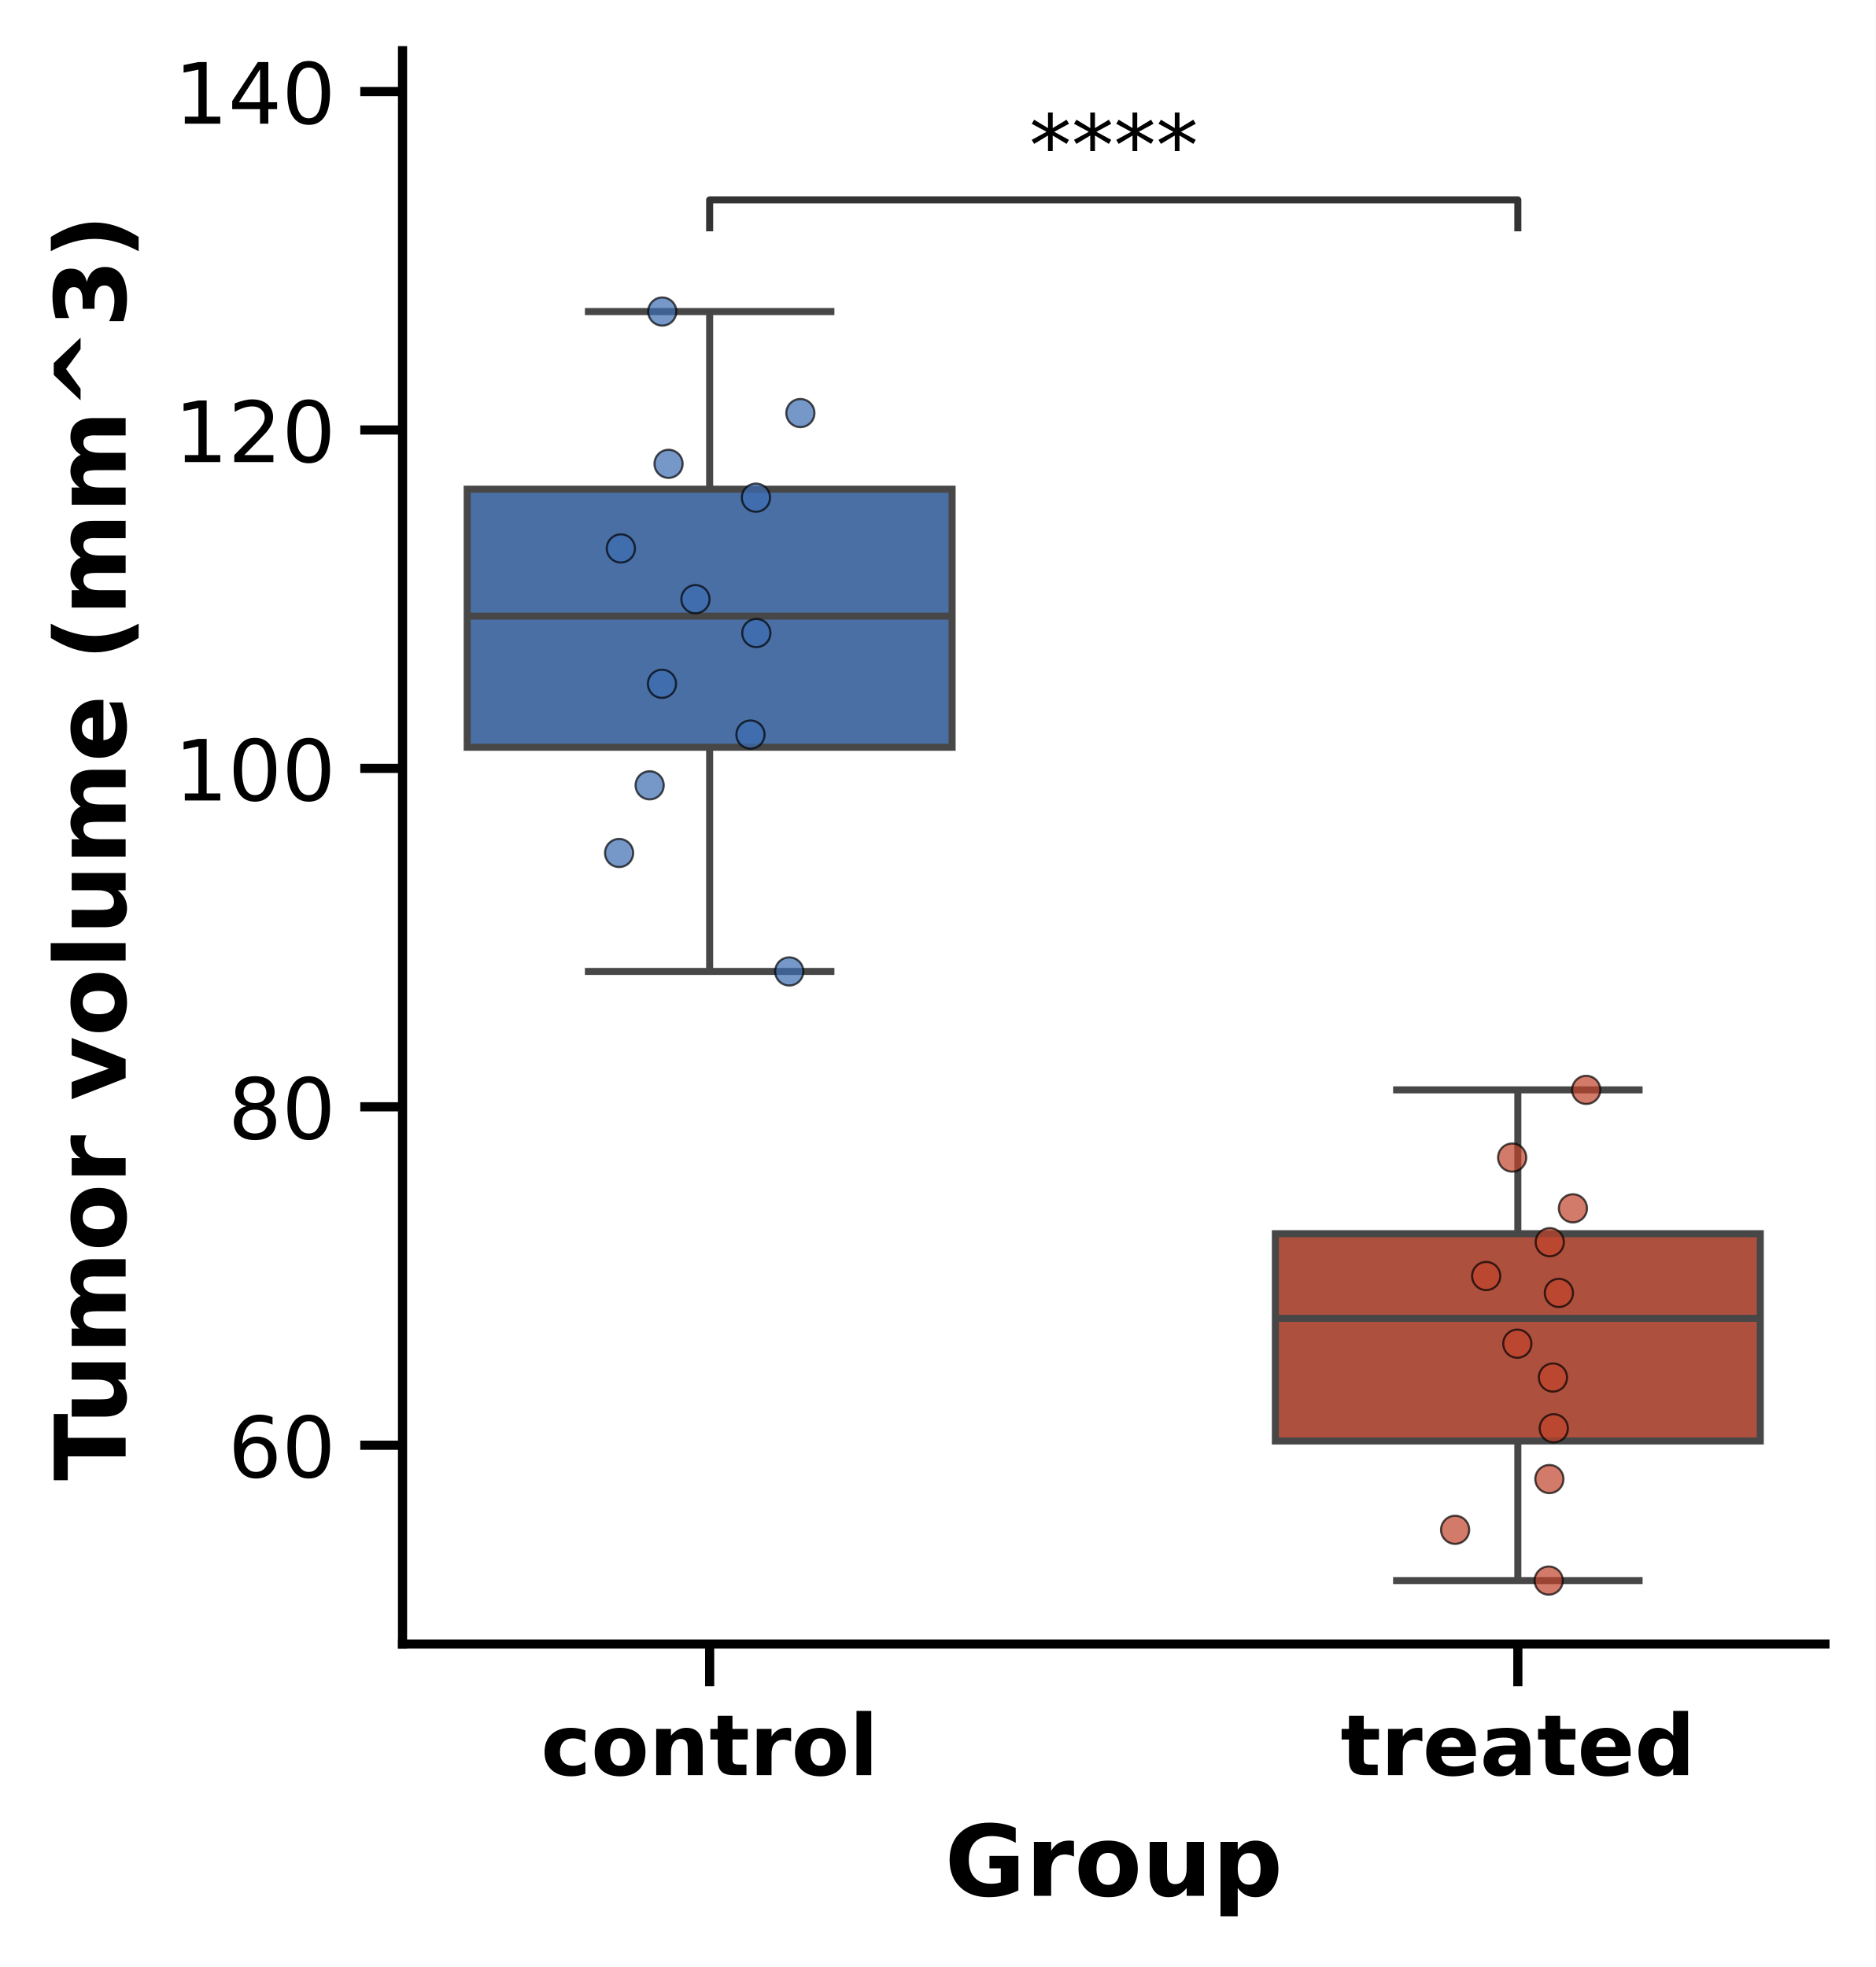
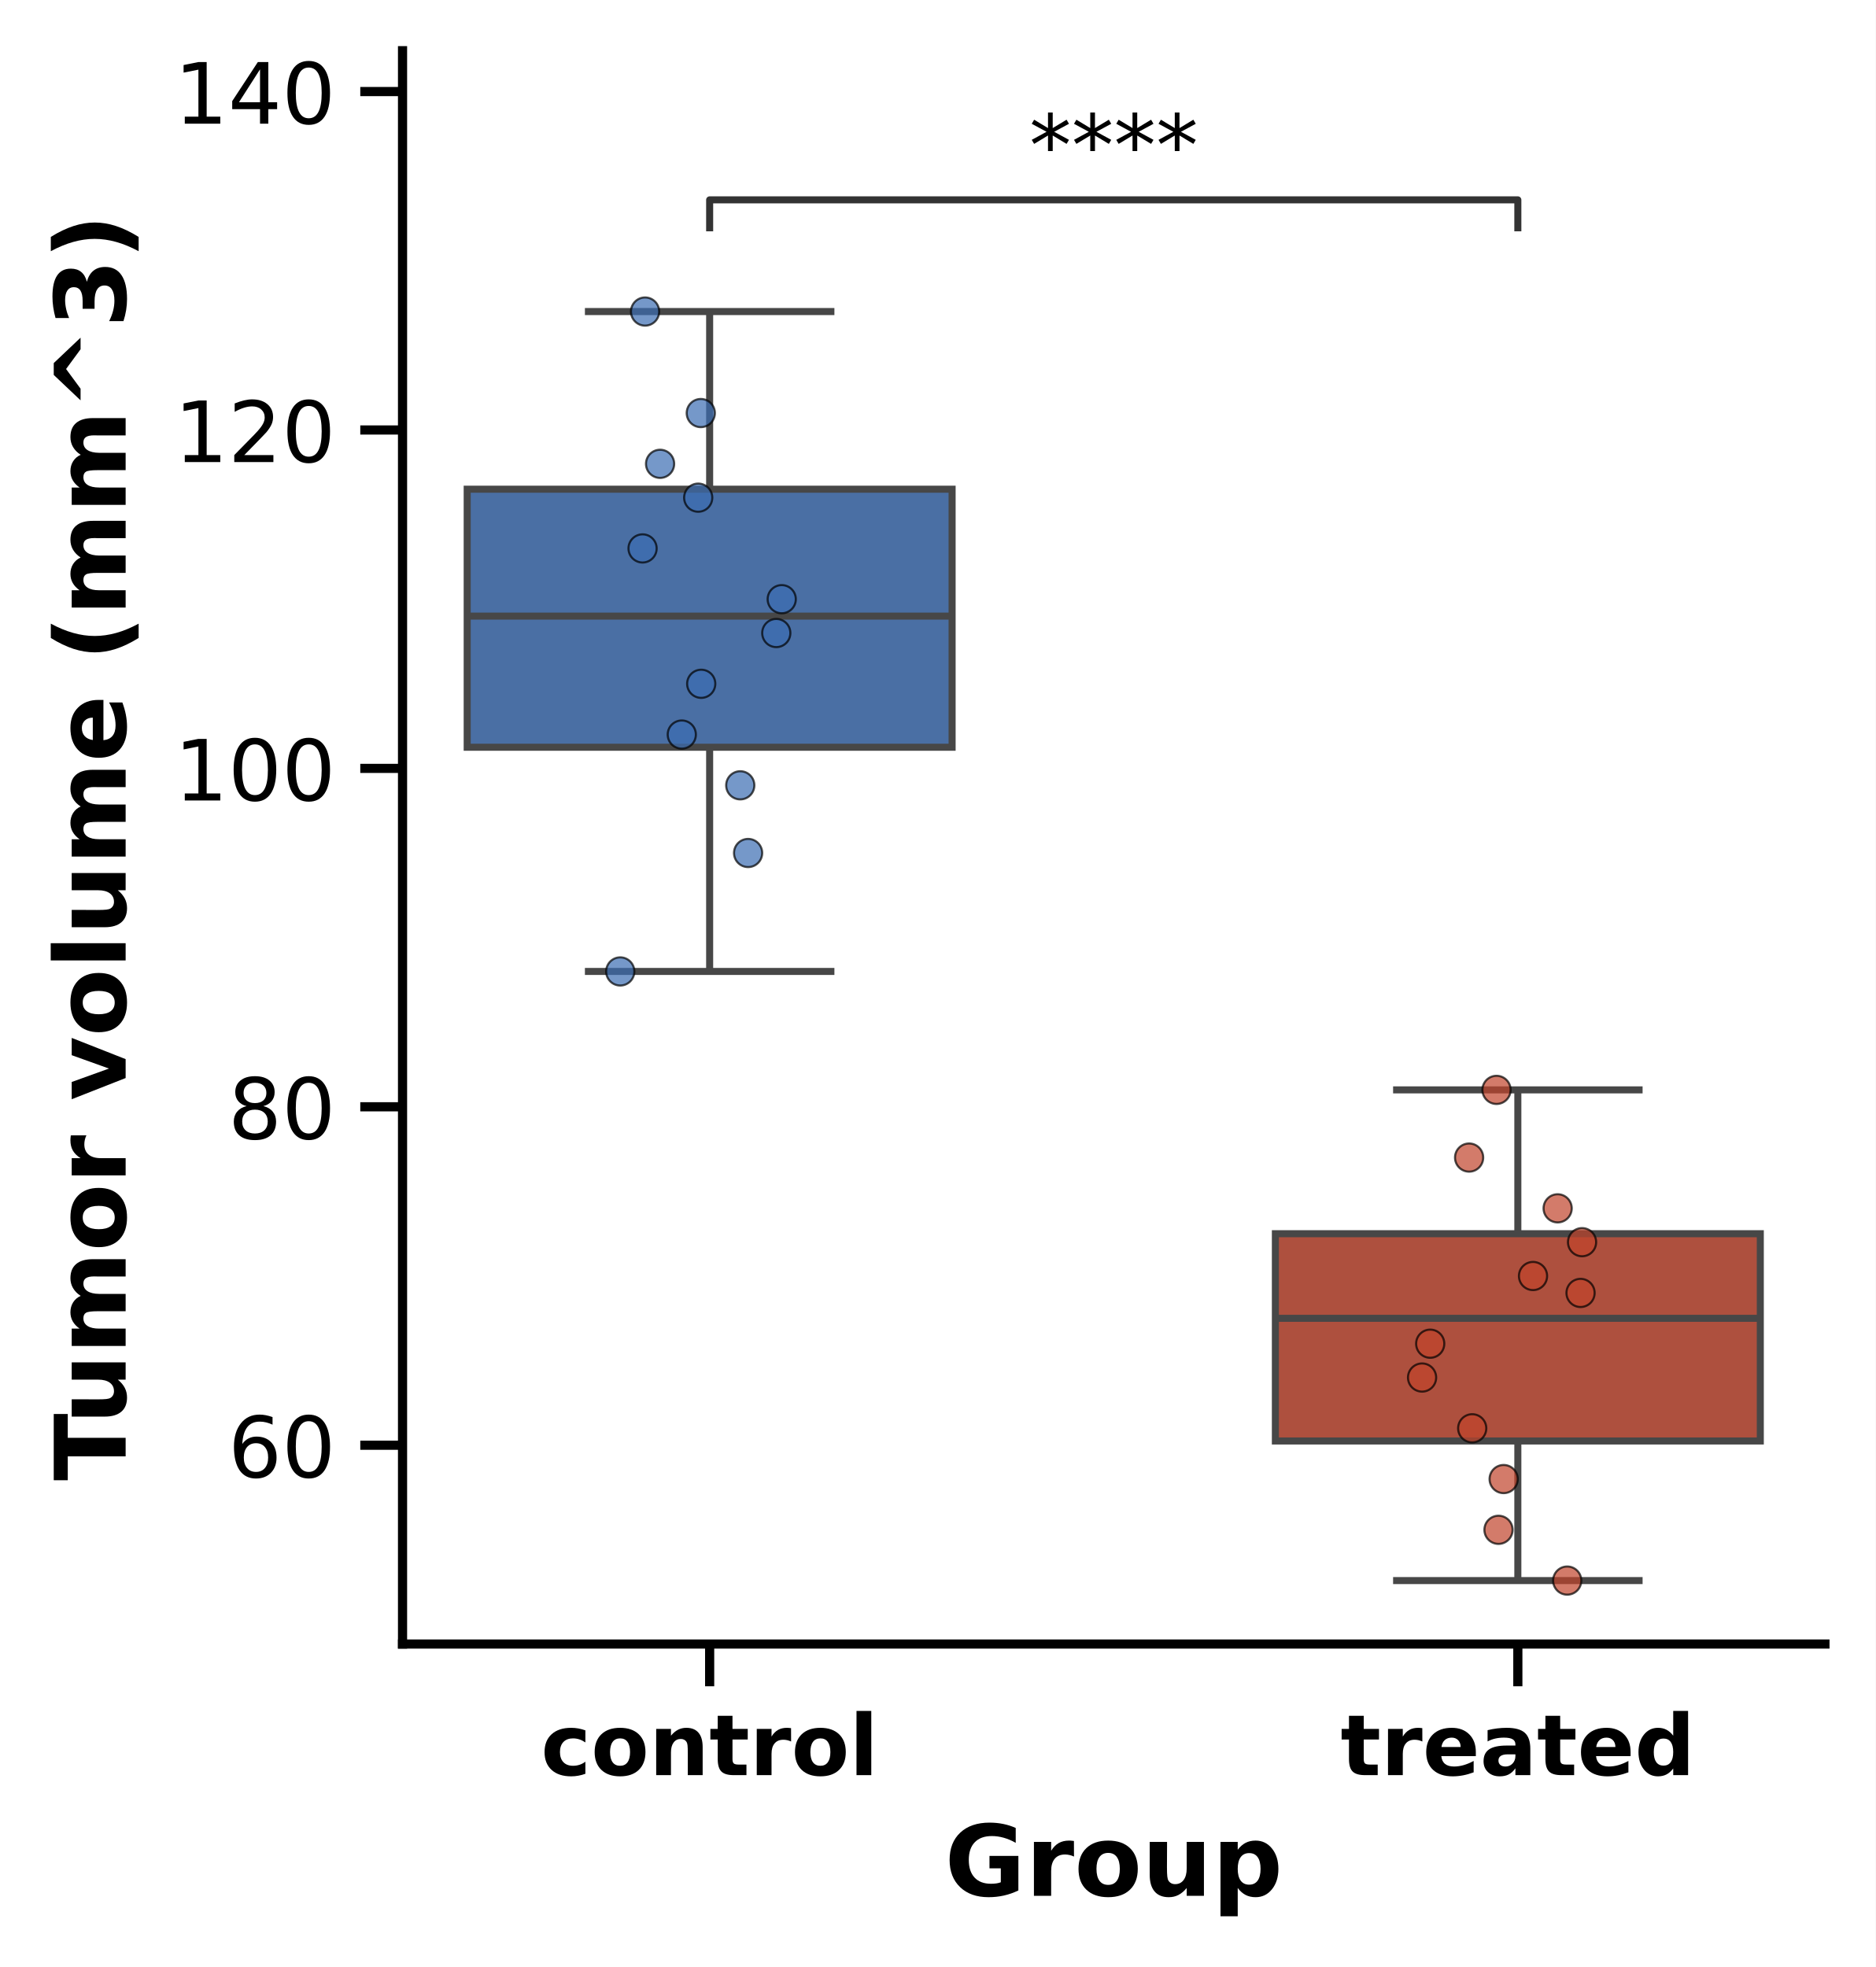
<svg xmlns="http://www.w3.org/2000/svg" xmlns:xlink="http://www.w3.org/1999/xlink" width="266.314pt" height="279.323pt" viewBox="0 0 266.314 279.323" version="1.1">
  <defs>
    <style type="text/css">*{stroke-linejoin: round; stroke-linecap: butt}</style>
  </defs>
  <g id="figure_1">
    <g id="patch_1">
      <path d="M 0 279.323  L 266.314 279.323  L 266.314 0  L 0 0  z " style="fill: #ffffff" />
    </g>
    <g id="axes_1">
      <g id="patch_2">
        <path d="M 57.154 233.46  L 259.114 233.46  L 259.114 7.2  L 57.154 7.2  z " style="fill: #ffffff" />
      </g>
      <g id="matplotlib.axis_1">
        <g id="xtick_1">
          <g id="line2d_1">
            <defs>
-               <path id="mf79d942a8c" d="M 0 0  L 0 6  " style="stroke: #000000; stroke-width: 1.3" />
+               <path id="m2f75ba66c1" d="M 0 0  L 0 6  " style="stroke: #000000; stroke-width: 1.3" />
            </defs>
            <g>
-               <use xlink:href="#mf79d942a8c" x="100.759" y="233.46" style="stroke: #000000; stroke-width: 1.3" />
+               <use xlink:href="#m2f75ba66c1" x="100.759" y="233.46" style="stroke: #000000; stroke-width: 1.3" />
            </g>
          </g>
          <g id="text_1">
            <g transform="translate(76.80344 252.0781) scale(0.12 -0.12)">
              <defs>
                <path id="DejaVuSans-Bold-63" d="M 3366 3391  L 3366 2478  Q 3138 2634 2908 2709  Q 2678 2784 2431 2784  Q 1963 2784 1702 2511  Q 1441 2238 1441 1747  Q 1441 1256 1702 982  Q 1963 709 2431 709  Q 2694 709 2930 787  Q 3166 866 3366 1019  L 3366 103  Q 3103 6 2833 -42  Q 2563 -91 2291 -91  Q 1344 -91 809 395  Q 275 881 275 1747  Q 275 2613 809 3098  Q 1344 3584 2291 3584  Q 2566 3584 2833 3536  Q 3100 3488 3366 3391  z " transform="scale(0.015625)" />
                <path id="DejaVuSans-Bold-6f" d="M 2203 2784  Q 1831 2784 1636 2517  Q 1441 2250 1441 1747  Q 1441 1244 1636 976  Q 1831 709 2203 709  Q 2569 709 2762 976  Q 2956 1244 2956 1747  Q 2956 2250 2762 2517  Q 2569 2784 2203 2784  z M 2203 3584  Q 3106 3584 3614 3096  Q 4122 2609 4122 1747  Q 4122 884 3614 396  Q 3106 -91 2203 -91  Q 1297 -91 786 396  Q 275 884 275 1747  Q 275 2609 786 3096  Q 1297 3584 2203 3584  z " transform="scale(0.015625)" />
                <path id="DejaVuSans-Bold-6e" d="M 4056 2131  L 4056 0  L 2931 0  L 2931 347  L 2931 1631  Q 2931 2084 2911 2256  Q 2891 2428 2841 2509  Q 2775 2619 2662 2680  Q 2550 2741 2406 2741  Q 2056 2741 1856 2470  Q 1656 2200 1656 1722  L 1656 0  L 538 0  L 538 3500  L 1656 3500  L 1656 2988  Q 1909 3294 2193 3439  Q 2478 3584 2822 3584  Q 3428 3584 3742 3212  Q 4056 2841 4056 2131  z " transform="scale(0.015625)" />
                <path id="DejaVuSans-Bold-74" d="M 1759 4494  L 1759 3500  L 2913 3500  L 2913 2700  L 1759 2700  L 1759 1216  Q 1759 972 1856 886  Q 1953 800 2241 800  L 2816 800  L 2816 0  L 1856 0  Q 1194 0 917 276  Q 641 553 641 1216  L 641 2700  L 84 2700  L 84 3500  L 641 3500  L 641 4494  L 1759 4494  z " transform="scale(0.015625)" />
                <path id="DejaVuSans-Bold-72" d="M 3138 2547  Q 2991 2616 2845 2648  Q 2700 2681 2553 2681  Q 2122 2681 1889 2404  Q 1656 2128 1656 1613  L 1656 0  L 538 0  L 538 3500  L 1656 3500  L 1656 2925  Q 1872 3269 2151 3426  Q 2431 3584 2822 3584  Q 2878 3584 2943 3579  Q 3009 3575 3134 3559  L 3138 2547  z " transform="scale(0.015625)" />
                <path id="DejaVuSans-Bold-6c" d="M 538 4863  L 1656 4863  L 1656 0  L 538 0  L 538 4863  z " transform="scale(0.015625)" />
              </defs>
              <use xlink:href="#DejaVuSans-Bold-63" />
              <use xlink:href="#DejaVuSans-Bold-6f" transform="translate(59.27734 0)" />
              <use xlink:href="#DejaVuSans-Bold-6e" transform="translate(127.9785 0)" />
              <use xlink:href="#DejaVuSans-Bold-74" transform="translate(199.1699 0)" />
              <use xlink:href="#DejaVuSans-Bold-72" transform="translate(246.9727 0)" />
              <use xlink:href="#DejaVuSans-Bold-6f" transform="translate(296.2891 0)" />
              <use xlink:href="#DejaVuSans-Bold-6c" transform="translate(364.9902 0)" />
            </g>
          </g>
        </g>
        <g id="xtick_2">
          <g id="line2d_2">
            <g>
-               <use xlink:href="#mf79d942a8c" x="215.509" y="233.46" style="stroke: #000000; stroke-width: 1.3" />
+               <use xlink:href="#m2f75ba66c1" x="215.509" y="233.46" style="stroke: #000000; stroke-width: 1.3" />
            </g>
          </g>
          <g id="text_2">
            <g transform="translate(190.3319 252.0781) scale(0.12 -0.12)">
              <defs>
                <path id="DejaVuSans-Bold-65" d="M 4031 1759  L 4031 1441  L 1416 1441  Q 1456 1047 1700 850  Q 1944 653 2381 653  Q 2734 653 3104 758  Q 3475 863 3866 1075  L 3866 213  Q 3469 63 3072 -14  Q 2675 -91 2278 -91  Q 1328 -91 801 392  Q 275 875 275 1747  Q 275 2603 792 3093  Q 1309 3584 2216 3584  Q 3041 3584 3536 3087  Q 4031 2591 4031 1759  z M 2881 2131  Q 2881 2450 2695 2645  Q 2509 2841 2209 2841  Q 1884 2841 1681 2658  Q 1478 2475 1428 2131  L 2881 2131  z " transform="scale(0.015625)" />
                <path id="DejaVuSans-Bold-61" d="M 2106 1575  Q 1756 1575 1579 1456  Q 1403 1338 1403 1106  Q 1403 894 1545 773  Q 1688 653 1941 653  Q 2256 653 2472 879  Q 2688 1106 2688 1447  L 2688 1575  L 2106 1575  z M 3816 1997  L 3816 0  L 2688 0  L 2688 519  Q 2463 200 2181 54  Q 1900 -91 1497 -91  Q 953 -91 614 226  Q 275 544 275 1050  Q 275 1666 698 1953  Q 1122 2241 2028 2241  L 2688 2241  L 2688 2328  Q 2688 2594 2478 2717  Q 2269 2841 1825 2841  Q 1466 2841 1156 2769  Q 847 2697 581 2553  L 581 3406  Q 941 3494 1303 3539  Q 1666 3584 2028 3584  Q 2975 3584 3395 3211  Q 3816 2838 3816 1997  z " transform="scale(0.015625)" />
                <path id="DejaVuSans-Bold-64" d="M 2919 2988  L 2919 4863  L 4044 4863  L 4044 0  L 2919 0  L 2919 506  Q 2688 197 2409 53  Q 2131 -91 1766 -91  Q 1119 -91 703 423  Q 288 938 288 1747  Q 288 2556 703 3070  Q 1119 3584 1766 3584  Q 2128 3584 2408 3439  Q 2688 3294 2919 2988  z M 2181 722  Q 2541 722 2730 984  Q 2919 1247 2919 1747  Q 2919 2247 2730 2509  Q 2541 2772 2181 2772  Q 1825 2772 1636 2509  Q 1447 2247 1447 1747  Q 1447 1247 1636 984  Q 1825 722 2181 722  z " transform="scale(0.015625)" />
              </defs>
              <use xlink:href="#DejaVuSans-Bold-74" />
              <use xlink:href="#DejaVuSans-Bold-72" transform="translate(47.80273 0)" />
              <use xlink:href="#DejaVuSans-Bold-65" transform="translate(97.11914 0)" />
              <use xlink:href="#DejaVuSans-Bold-61" transform="translate(164.9414 0)" />
              <use xlink:href="#DejaVuSans-Bold-74" transform="translate(232.4219 0)" />
              <use xlink:href="#DejaVuSans-Bold-65" transform="translate(280.2246 0)" />
              <use xlink:href="#DejaVuSans-Bold-64" transform="translate(348.0469 0)" />
            </g>
          </g>
        </g>
        <g id="text_3">
          <g transform="translate(134.1342 269.2116) scale(0.14 -0.14)">
            <defs>
              <path id="DejaVuSans-Bold-47" d="M 4781 347  Q 4331 128 3847 18  Q 3363 -91 2847 -91  Q 1681 -91 1000 561  Q 319 1213 319 2328  Q 319 3456 1012 4103  Q 1706 4750 2913 4750  Q 3378 4750 3804 4662  Q 4231 4575 4609 4403  L 4609 3438  Q 4219 3659 3833 3768  Q 3447 3878 3059 3878  Q 2341 3878 1952 3476  Q 1563 3075 1563 2328  Q 1563 1588 1938 1184  Q 2313 781 3003 781  Q 3191 781 3352 804  Q 3513 828 3641 878  L 3641 1784  L 2906 1784  L 2906 2591  L 4781 2591  L 4781 347  z " transform="scale(0.015625)" />
              <path id="DejaVuSans-Bold-75" d="M 500 1363  L 500 3500  L 1625 3500  L 1625 3150  Q 1625 2866 1622 2436  Q 1619 2006 1619 1863  Q 1619 1441 1641 1255  Q 1663 1069 1716 984  Q 1784 875 1895 815  Q 2006 756 2150 756  Q 2500 756 2700 1025  Q 2900 1294 2900 1772  L 2900 3500  L 4019 3500  L 4019 0  L 2900 0  L 2900 506  Q 2647 200 2364 54  Q 2081 -91 1741 -91  Q 1134 -91 817 281  Q 500 653 500 1363  z " transform="scale(0.015625)" />
              <path id="DejaVuSans-Bold-70" d="M 1656 506  L 1656 -1331  L 538 -1331  L 538 3500  L 1656 3500  L 1656 2988  Q 1888 3294 2169 3439  Q 2450 3584 2816 3584  Q 3463 3584 3878 3070  Q 4294 2556 4294 1747  Q 4294 938 3878 423  Q 3463 -91 2816 -91  Q 2450 -91 2169 54  Q 1888 200 1656 506  z M 2400 2772  Q 2041 2772 1848 2508  Q 1656 2244 1656 1747  Q 1656 1250 1848 986  Q 2041 722 2400 722  Q 2759 722 2948 984  Q 3138 1247 3138 1747  Q 3138 2247 2948 2509  Q 2759 2772 2400 2772  z " transform="scale(0.015625)" />
            </defs>
            <use xlink:href="#DejaVuSans-Bold-47" />
            <use xlink:href="#DejaVuSans-Bold-72" transform="translate(82.08008 0)" />
            <use xlink:href="#DejaVuSans-Bold-6f" transform="translate(131.3965 0)" />
            <use xlink:href="#DejaVuSans-Bold-75" transform="translate(200.0977 0)" />
            <use xlink:href="#DejaVuSans-Bold-70" transform="translate(271.2891 0)" />
          </g>
        </g>
      </g>
      <g id="matplotlib.axis_2">
        <g id="ytick_1">
          <g id="line2d_3">
            <defs>
-               <path id="m05864eb7f3" d="M 0 0  L -6 0  " style="stroke: #000000; stroke-width: 1.3" />
+               <path id="m90ed49efb8" d="M 0 0  L -6 0  " style="stroke: #000000; stroke-width: 1.3" />
            </defs>
            <g>
-               <use xlink:href="#m05864eb7f3" x="57.154" y="205.227" style="stroke: #000000; stroke-width: 1.3" />
+               <use xlink:href="#m90ed49efb8" x="57.154" y="205.227" style="stroke: #000000; stroke-width: 1.3" />
            </g>
          </g>
          <g id="text_4">
            <g transform="translate(32.38437 209.7862) scale(0.12 -0.12)">
              <defs>
                <path id="DejaVuSans-36" d="M 2113 2584  Q 1688 2584 1439 2293  Q 1191 2003 1191 1497  Q 1191 994 1439 701  Q 1688 409 2113 409  Q 2538 409 2786 701  Q 3034 994 3034 1497  Q 3034 2003 2786 2293  Q 2538 2584 2113 2584  z M 3366 4563  L 3366 3988  Q 3128 4100 2886 4159  Q 2644 4219 2406 4219  Q 1781 4219 1451 3797  Q 1122 3375 1075 2522  Q 1259 2794 1537 2939  Q 1816 3084 2150 3084  Q 2853 3084 3261 2657  Q 3669 2231 3669 1497  Q 3669 778 3244 343  Q 2819 -91 2113 -91  Q 1303 -91 875 529  Q 447 1150 447 2328  Q 447 3434 972 4092  Q 1497 4750 2381 4750  Q 2619 4750 2861 4703  Q 3103 4656 3366 4563  z " transform="scale(0.015625)" />
                <path id="DejaVuSans-30" d="M 2034 4250  Q 1547 4250 1301 3770  Q 1056 3291 1056 2328  Q 1056 1369 1301 889  Q 1547 409 2034 409  Q 2525 409 2770 889  Q 3016 1369 3016 2328  Q 3016 3291 2770 3770  Q 2525 4250 2034 4250  z M 2034 4750  Q 2819 4750 3233 4129  Q 3647 3509 3647 2328  Q 3647 1150 3233 529  Q 2819 -91 2034 -91  Q 1250 -91 836 529  Q 422 1150 422 2328  Q 422 3509 836 4129  Q 1250 4750 2034 4750  z " transform="scale(0.015625)" />
              </defs>
              <use xlink:href="#DejaVuSans-36" />
              <use xlink:href="#DejaVuSans-30" transform="translate(63.62305 0)" />
            </g>
          </g>
        </g>
        <g id="ytick_2">
          <g id="line2d_4">
            <g>
-               <use xlink:href="#m05864eb7f3" x="57.154" y="157.171" style="stroke: #000000; stroke-width: 1.3" />
+               <use xlink:href="#m90ed49efb8" x="57.154" y="157.171" style="stroke: #000000; stroke-width: 1.3" />
            </g>
          </g>
          <g id="text_5">
            <g transform="translate(32.38437 161.7302) scale(0.12 -0.12)">
              <defs>
                <path id="DejaVuSans-38" d="M 2034 2216  Q 1584 2216 1326 1975  Q 1069 1734 1069 1313  Q 1069 891 1326 650  Q 1584 409 2034 409  Q 2484 409 2743 651  Q 3003 894 3003 1313  Q 3003 1734 2745 1975  Q 2488 2216 2034 2216  z M 1403 2484  Q 997 2584 770 2862  Q 544 3141 544 3541  Q 544 4100 942 4425  Q 1341 4750 2034 4750  Q 2731 4750 3128 4425  Q 3525 4100 3525 3541  Q 3525 3141 3298 2862  Q 3072 2584 2669 2484  Q 3125 2378 3379 2068  Q 3634 1759 3634 1313  Q 3634 634 3220 271  Q 2806 -91 2034 -91  Q 1263 -91 848 271  Q 434 634 434 1313  Q 434 1759 690 2068  Q 947 2378 1403 2484  z M 1172 3481  Q 1172 3119 1398 2916  Q 1625 2713 2034 2713  Q 2441 2713 2670 2916  Q 2900 3119 2900 3481  Q 2900 3844 2670 4047  Q 2441 4250 2034 4250  Q 1625 4250 1398 4047  Q 1172 3844 1172 3481  z " transform="scale(0.015625)" />
              </defs>
              <use xlink:href="#DejaVuSans-38" />
              <use xlink:href="#DejaVuSans-30" transform="translate(63.62305 0)" />
            </g>
          </g>
        </g>
        <g id="ytick_3">
          <g id="line2d_5">
            <g>
-               <use xlink:href="#m05864eb7f3" x="57.154" y="109.115" style="stroke: #000000; stroke-width: 1.3" />
+               <use xlink:href="#m90ed49efb8" x="57.154" y="109.115" style="stroke: #000000; stroke-width: 1.3" />
            </g>
          </g>
          <g id="text_6">
            <g transform="translate(24.74938 113.6742) scale(0.12 -0.12)">
              <defs>
                <path id="DejaVuSans-31" d="M 794 531  L 1825 531  L 1825 4091  L 703 3866  L 703 4441  L 1819 4666  L 2450 4666  L 2450 531  L 3481 531  L 3481 0  L 794 0  L 794 531  z " transform="scale(0.015625)" />
              </defs>
              <use xlink:href="#DejaVuSans-31" />
              <use xlink:href="#DejaVuSans-30" transform="translate(63.62305 0)" />
              <use xlink:href="#DejaVuSans-30" transform="translate(127.2461 0)" />
            </g>
          </g>
        </g>
        <g id="ytick_4">
          <g id="line2d_6">
            <g>
-               <use xlink:href="#m05864eb7f3" x="57.154" y="61.059" style="stroke: #000000; stroke-width: 1.3" />
+               <use xlink:href="#m90ed49efb8" x="57.154" y="61.059" style="stroke: #000000; stroke-width: 1.3" />
            </g>
          </g>
          <g id="text_7">
            <g transform="translate(24.74938 65.61825) scale(0.12 -0.12)">
              <defs>
                <path id="DejaVuSans-32" d="M 1228 531  L 3431 531  L 3431 0  L 469 0  L 469 531  Q 828 903 1448 1529  Q 2069 2156 2228 2338  Q 2531 2678 2651 2914  Q 2772 3150 2772 3378  Q 2772 3750 2511 3984  Q 2250 4219 1831 4219  Q 1534 4219 1204 4116  Q 875 4013 500 3803  L 500 4441  Q 881 4594 1212 4672  Q 1544 4750 1819 4750  Q 2544 4750 2975 4387  Q 3406 4025 3406 3419  Q 3406 3131 3298 2873  Q 3191 2616 2906 2266  Q 2828 2175 2409 1742  Q 1991 1309 1228 531  z " transform="scale(0.015625)" />
              </defs>
              <use xlink:href="#DejaVuSans-31" />
              <use xlink:href="#DejaVuSans-32" transform="translate(63.62305 0)" />
              <use xlink:href="#DejaVuSans-30" transform="translate(127.2461 0)" />
            </g>
          </g>
        </g>
        <g id="ytick_5">
          <g id="line2d_7">
            <g>
-               <use xlink:href="#m05864eb7f3" x="57.154" y="13.003" style="stroke: #000000; stroke-width: 1.3" />
+               <use xlink:href="#m90ed49efb8" x="57.154" y="13.003" style="stroke: #000000; stroke-width: 1.3" />
            </g>
          </g>
          <g id="text_8">
            <g transform="translate(24.74938 17.56228) scale(0.12 -0.12)">
              <defs>
                <path id="DejaVuSans-34" d="M 2419 4116  L 825 1625  L 2419 1625  L 2419 4116  z M 2253 4666  L 3047 4666  L 3047 1625  L 3713 1625  L 3713 1100  L 3047 1100  L 3047 0  L 2419 0  L 2419 1100  L 313 1100  L 313 1709  L 2253 4666  z " transform="scale(0.015625)" />
              </defs>
              <use xlink:href="#DejaVuSans-31" />
              <use xlink:href="#DejaVuSans-34" transform="translate(63.62305 0)" />
              <use xlink:href="#DejaVuSans-30" transform="translate(127.2461 0)" />
            </g>
          </g>
        </g>
        <g id="text_9">
          <g transform="translate(17.83781 210.268) rotate(-90) scale(0.14 -0.14)">
            <defs>
              <path id="DejaVuSans-Bold-54" d="M 31 4666  L 4331 4666  L 4331 3756  L 2784 3756  L 2784 0  L 1581 0  L 1581 3756  L 31 3756  L 31 4666  z " transform="scale(0.015625)" />
              <path id="DejaVuSans-Bold-6d" d="M 3781 2919  Q 3994 3244 4286 3414  Q 4578 3584 4928 3584  Q 5531 3584 5847 3212  Q 6163 2841 6163 2131  L 6163 0  L 5038 0  L 5038 1825  Q 5041 1866 5042 1909  Q 5044 1953 5044 2034  Q 5044 2406 4934 2573  Q 4825 2741 4581 2741  Q 4263 2741 4089 2478  Q 3916 2216 3909 1719  L 3909 0  L 2784 0  L 2784 1825  Q 2784 2406 2684 2573  Q 2584 2741 2328 2741  Q 2006 2741 1831 2477  Q 1656 2213 1656 1722  L 1656 0  L 531 0  L 531 3500  L 1656 3500  L 1656 2988  Q 1863 3284 2130 3434  Q 2397 3584 2719 3584  Q 3081 3584 3359 3409  Q 3638 3234 3781 2919  z " transform="scale(0.015625)" />
              <path id="DejaVuSans-Bold-20" transform="scale(0.015625)" />
              <path id="DejaVuSans-Bold-76" d="M 97 3500  L 1216 3500  L 2088 1081  L 2956 3500  L 4078 3500  L 2700 0  L 1472 0  L 97 3500  z " transform="scale(0.015625)" />
              <path id="DejaVuSans-Bold-28" d="M 2413 -844  L 1484 -844  Q 1006 -72 778 623  Q 550 1319 550 2003  Q 550 2688 779 3389  Q 1009 4091 1484 4856  L 2413 4856  Q 2013 4116 1813 3408  Q 1613 2700 1613 2009  Q 1613 1319 1811 609  Q 2009 -100 2413 -844  z " transform="scale(0.015625)" />
              <path id="DejaVuSans-Bold-5e" d="M 3066 4666  L 4716 2925  L 3963 2925  L 2681 3866  L 1403 2925  L 647 2925  L 2297 4666  L 3066 4666  z " transform="scale(0.015625)" />
              <path id="DejaVuSans-Bold-33" d="M 2981 2516  Q 3453 2394 3698 2092  Q 3944 1791 3944 1325  Q 3944 631 3412 270  Q 2881 -91 1863 -91  Q 1503 -91 1142 -33  Q 781 25 428 141  L 428 1069  Q 766 900 1098 814  Q 1431 728 1753 728  Q 2231 728 2486 893  Q 2741 1059 2741 1369  Q 2741 1688 2480 1852  Q 2219 2016 1709 2016  L 1228 2016  L 1228 2791  L 1734 2791  Q 2188 2791 2409 2933  Q 2631 3075 2631 3366  Q 2631 3634 2415 3781  Q 2200 3928 1806 3928  Q 1516 3928 1219 3862  Q 922 3797 628 3669  L 628 4550  Q 984 4650 1334 4700  Q 1684 4750 2022 4750  Q 2931 4750 3382 4451  Q 3834 4153 3834 3553  Q 3834 3144 3618 2883  Q 3403 2622 2981 2516  z " transform="scale(0.015625)" />
              <path id="DejaVuSans-Bold-29" d="M 513 -844  Q 913 -100 1113 609  Q 1313 1319 1313 2009  Q 1313 2700 1113 3408  Q 913 4116 513 4856  L 1441 4856  Q 1916 4091 2145 3389  Q 2375 2688 2375 2003  Q 2375 1319 2147 623  Q 1919 -72 1441 -844  L 513 -844  z " transform="scale(0.015625)" />
            </defs>
            <use xlink:href="#DejaVuSans-Bold-54" />
            <use xlink:href="#DejaVuSans-Bold-75" transform="translate(57.21289 0)" />
            <use xlink:href="#DejaVuSans-Bold-6d" transform="translate(128.4043 0)" />
            <use xlink:href="#DejaVuSans-Bold-6f" transform="translate(232.6035 0)" />
            <use xlink:href="#DejaVuSans-Bold-72" transform="translate(301.3047 0)" />
            <use xlink:href="#DejaVuSans-Bold-20" transform="translate(350.6211 0)" />
            <use xlink:href="#DejaVuSans-Bold-76" transform="translate(385.4355 0)" />
            <use xlink:href="#DejaVuSans-Bold-6f" transform="translate(450.6211 0)" />
            <use xlink:href="#DejaVuSans-Bold-6c" transform="translate(519.3223 0)" />
            <use xlink:href="#DejaVuSans-Bold-75" transform="translate(553.5996 0)" />
            <use xlink:href="#DejaVuSans-Bold-6d" transform="translate(624.791 0)" />
            <use xlink:href="#DejaVuSans-Bold-65" transform="translate(728.9902 0)" />
            <use xlink:href="#DejaVuSans-Bold-20" transform="translate(796.8125 0)" />
            <use xlink:href="#DejaVuSans-Bold-28" transform="translate(831.627 0)" />
            <use xlink:href="#DejaVuSans-Bold-6d" transform="translate(877.3301 0)" />
            <use xlink:href="#DejaVuSans-Bold-6d" transform="translate(981.5293 0)" />
            <use xlink:href="#DejaVuSans-Bold-5e" transform="translate(1085.729 0)" />
            <use xlink:href="#DejaVuSans-Bold-33" transform="translate(1169.518 0)" />
            <use xlink:href="#DejaVuSans-Bold-29" transform="translate(1239.098 0)" />
          </g>
        </g>
      </g>
      <g id="patch_3">
-         <path d="M 66.334 106.112  L 135.184 106.112  L 135.184 69.469  L 66.334 69.469  L 66.334 106.112  z " clip-path="url(#pa2584d09b8)" style="fill: #4a6fa4; stroke: #474747; stroke-linejoin: miter" />
+         <path d="M 66.334 106.112  L 135.184 106.112  L 135.184 69.469  L 66.334 69.469  L 66.334 106.112  z " clip-path="url(#p56d7f1dcb9)" style="fill: #4a6fa4; stroke: #474747; stroke-linejoin: miter" />
      </g>
      <g id="line2d_8">
-         <path d="M 100.759 106.112  L 100.759 137.949  " clip-path="url(#pa2584d09b8)" style="fill: none; stroke: #474747" />
+         <path d="M 100.759 106.112  L 100.759 137.949  " clip-path="url(#p56d7f1dcb9)" style="fill: none; stroke: #474747" />
      </g>
      <g id="line2d_9">
-         <path d="M 100.759 69.469  L 100.759 44.24  " clip-path="url(#pa2584d09b8)" style="fill: none; stroke: #474747" />
+         <path d="M 100.759 69.469  L 100.759 44.24  " clip-path="url(#p56d7f1dcb9)" style="fill: none; stroke: #474747" />
      </g>
      <g id="line2d_10">
-         <path d="M 83.547 137.949  L 117.972 137.949  " clip-path="url(#pa2584d09b8)" style="fill: none; stroke: #474747; stroke-linecap: square" />
+         <path d="M 83.547 137.949  L 117.972 137.949  " clip-path="url(#p56d7f1dcb9)" style="fill: none; stroke: #474747; stroke-linecap: square" />
      </g>
      <g id="line2d_11">
-         <path d="M 83.547 44.24  L 117.972 44.24  " clip-path="url(#pa2584d09b8)" style="fill: none; stroke: #474747; stroke-linecap: square" />
+         <path d="M 83.547 44.24  L 117.972 44.24  " clip-path="url(#p56d7f1dcb9)" style="fill: none; stroke: #474747; stroke-linecap: square" />
      </g>
      <g id="line2d_12" />
      <g id="patch_4">
-         <path d="M 181.084 204.626  L 249.934 204.626  L 249.934 175.192  L 181.084 175.192  L 181.084 204.626  z " clip-path="url(#pa2584d09b8)" style="fill: #ae503e; stroke: #474747; stroke-linejoin: miter" />
+         <path d="M 181.084 204.626  L 249.934 204.626  L 249.934 175.192  L 181.084 175.192  L 181.084 204.626  z " clip-path="url(#p56d7f1dcb9)" style="fill: #ae503e; stroke: #474747; stroke-linejoin: miter" />
      </g>
      <g id="line2d_13">
-         <path d="M 215.509 204.626  L 215.509 224.45  " clip-path="url(#pa2584d09b8)" style="fill: none; stroke: #474747" />
+         <path d="M 215.509 204.626  L 215.509 224.45  " clip-path="url(#p56d7f1dcb9)" style="fill: none; stroke: #474747" />
      </g>
      <g id="line2d_14">
-         <path d="M 215.509 175.192  L 215.509 154.768  " clip-path="url(#pa2584d09b8)" style="fill: none; stroke: #474747" />
+         <path d="M 215.509 175.192  L 215.509 154.768  " clip-path="url(#p56d7f1dcb9)" style="fill: none; stroke: #474747" />
      </g>
      <g id="line2d_15">
-         <path d="M 198.297 224.45  L 232.722 224.45  " clip-path="url(#pa2584d09b8)" style="fill: none; stroke: #474747; stroke-linecap: square" />
+         <path d="M 198.297 224.45  L 232.722 224.45  " clip-path="url(#p56d7f1dcb9)" style="fill: none; stroke: #474747; stroke-linecap: square" />
      </g>
      <g id="line2d_16">
-         <path d="M 198.297 154.768  L 232.722 154.768  " clip-path="url(#pa2584d09b8)" style="fill: none; stroke: #474747; stroke-linecap: square" />
+         <path d="M 198.297 154.768  L 232.722 154.768  " clip-path="url(#p56d7f1dcb9)" style="fill: none; stroke: #474747; stroke-linecap: square" />
      </g>
      <g id="line2d_17" />
      <g id="line2d_18">
        <path d="M 100.759 32.346  L 100.759 28.381  L 215.509 28.381  L 215.509 32.346  " style="fill: none; stroke: #333333; stroke-linecap: square" />
      </g>
      <g id="line2d_19">
-         <path d="M 66.334 87.49  L 135.184 87.49  " clip-path="url(#pa2584d09b8)" style="fill: none; stroke: #474747" />
+         <path d="M 66.334 87.49  L 135.184 87.49  " clip-path="url(#p56d7f1dcb9)" style="fill: none; stroke: #474747" />
      </g>
      <g id="line2d_20">
-         <path d="M 181.084 187.206  L 249.934 187.206  " clip-path="url(#pa2584d09b8)" style="fill: none; stroke: #474747" />
+         <path d="M 181.084 187.206  L 249.934 187.206  " clip-path="url(#p56d7f1dcb9)" style="fill: none; stroke: #474747" />
      </g>
      <g id="patch_5">
        <path d="M 57.154 233.46  L 57.154 7.2  " style="fill: none; stroke: #000000; stroke-width: 1.3; stroke-linejoin: miter; stroke-linecap: square" />
      </g>
      <g id="patch_6">
        <path d="M 57.154 233.46  L 259.114 233.46  " style="fill: none; stroke: #000000; stroke-width: 1.3; stroke-linejoin: miter; stroke-linecap: square" />
      </g>
      <g id="PathCollection_1">
        <defs>
-           <path id="C0_0_bedc2f1be3" d="M 0 2  C 0.53 2 1.039 1.789 1.414 1.414  C 1.789 1.039 2 0.53 2 -0  C 2 -0.53 1.789 -1.039 1.414 -1.414  C 1.039 -1.789 0.53 -2 0 -2  C -0.53 -2 -1.039 -1.789 -1.414 -1.414  C -1.789 -1.039 -2 -0.53 -2 0  C -2 0.53 -1.789 1.039 -1.414 1.414  C -1.039 1.789 -0.53 2 0 2  z " />
+           <path id="C0_0_db779f6e3b" d="M 0 2  C 0.53 2 1.039 1.789 1.414 1.414  C 1.789 1.039 2 0.53 2 -0  C 2 -0.53 1.789 -1.039 1.414 -1.414  C 1.039 -1.789 0.53 -2 0 -2  C -0.53 -2 -1.039 -1.789 -1.414 -1.414  C -1.789 -1.039 -2 -0.53 -2 0  C -2 0.53 -1.789 1.039 -1.414 1.414  C -1.039 1.789 -0.53 2 0 2  z " />
        </defs>
-         <g clip-path="url(#pa2584d09b8)">
-           <use xlink:href="#C0_0_bedc2f1be3" x="106.554" y="104.31" style="fill: #3b6db3; fill-opacity: 0.7; stroke: #000000; stroke-opacity: 0.7; stroke-width: 0.3" />
-         </g>
-         <g clip-path="url(#pa2584d09b8)">
-           <use xlink:href="#C0_0_bedc2f1be3" x="94.924" y="65.865" style="fill: #3b6db3; fill-opacity: 0.7; stroke: #000000; stroke-opacity: 0.7; stroke-width: 0.3" />
-         </g>
-         <g clip-path="url(#pa2584d09b8)">
-           <use xlink:href="#C0_0_bedc2f1be3" x="87.902" y="121.129" style="fill: #3b6db3; fill-opacity: 0.7; stroke: #000000; stroke-opacity: 0.7; stroke-width: 0.3" />
-         </g>
-         <g clip-path="url(#pa2584d09b8)">
-           <use xlink:href="#C0_0_bedc2f1be3" x="98.745" y="85.087" style="fill: #3b6db3; fill-opacity: 0.7; stroke: #000000; stroke-opacity: 0.7; stroke-width: 0.3" />
-         </g>
-         <g clip-path="url(#pa2584d09b8)">
-           <use xlink:href="#C0_0_bedc2f1be3" x="94.031" y="44.24" style="fill: #3b6db3; fill-opacity: 0.7; stroke: #000000; stroke-opacity: 0.7; stroke-width: 0.3" />
-         </g>
-         <g clip-path="url(#pa2584d09b8)">
-           <use xlink:href="#C0_0_bedc2f1be3" x="112.06" y="137.949" style="fill: #3b6db3; fill-opacity: 0.7; stroke: #000000; stroke-opacity: 0.7; stroke-width: 0.3" />
-         </g>
-         <g clip-path="url(#pa2584d09b8)">
-           <use xlink:href="#C0_0_bedc2f1be3" x="93.99" y="97.101" style="fill: #3b6db3; fill-opacity: 0.7; stroke: #000000; stroke-opacity: 0.7; stroke-width: 0.3" />
-         </g>
-         <g clip-path="url(#pa2584d09b8)">
-           <use xlink:href="#C0_0_bedc2f1be3" x="88.152" y="77.879" style="fill: #3b6db3; fill-opacity: 0.7; stroke: #000000; stroke-opacity: 0.7; stroke-width: 0.3" />
-         </g>
-         <g clip-path="url(#pa2584d09b8)">
-           <use xlink:href="#C0_0_bedc2f1be3" x="92.24" y="111.518" style="fill: #3b6db3; fill-opacity: 0.7; stroke: #000000; stroke-opacity: 0.7; stroke-width: 0.3" />
-         </g>
-         <g clip-path="url(#pa2584d09b8)">
-           <use xlink:href="#C0_0_bedc2f1be3" x="113.639" y="58.656" style="fill: #3b6db3; fill-opacity: 0.7; stroke: #000000; stroke-opacity: 0.7; stroke-width: 0.3" />
-         </g>
-         <g clip-path="url(#pa2584d09b8)">
-           <use xlink:href="#C0_0_bedc2f1be3" x="107.386" y="89.893" style="fill: #3b6db3; fill-opacity: 0.7; stroke: #000000; stroke-opacity: 0.7; stroke-width: 0.3" />
-         </g>
-         <g clip-path="url(#pa2584d09b8)">
-           <use xlink:href="#C0_0_bedc2f1be3" x="107.33" y="70.67" style="fill: #3b6db3; fill-opacity: 0.7; stroke: #000000; stroke-opacity: 0.7; stroke-width: 0.3" />
+         <g clip-path="url(#p56d7f1dcb9)">
+           <use xlink:href="#C0_0_db779f6e3b" x="96.803" y="104.31" style="fill: #3b6db3; fill-opacity: 0.7; stroke: #000000; stroke-opacity: 0.7; stroke-width: 0.3" />
+         </g>
+         <g clip-path="url(#p56d7f1dcb9)">
+           <use xlink:href="#C0_0_db779f6e3b" x="93.721" y="65.865" style="fill: #3b6db3; fill-opacity: 0.7; stroke: #000000; stroke-opacity: 0.7; stroke-width: 0.3" />
+         </g>
+         <g clip-path="url(#p56d7f1dcb9)">
+           <use xlink:href="#C0_0_db779f6e3b" x="106.219" y="121.129" style="fill: #3b6db3; fill-opacity: 0.7; stroke: #000000; stroke-opacity: 0.7; stroke-width: 0.3" />
+         </g>
+         <g clip-path="url(#p56d7f1dcb9)">
+           <use xlink:href="#C0_0_db779f6e3b" x="110.993" y="85.087" style="fill: #3b6db3; fill-opacity: 0.7; stroke: #000000; stroke-opacity: 0.7; stroke-width: 0.3" />
+         </g>
+         <g clip-path="url(#p56d7f1dcb9)">
+           <use xlink:href="#C0_0_db779f6e3b" x="91.59" y="44.24" style="fill: #3b6db3; fill-opacity: 0.7; stroke: #000000; stroke-opacity: 0.7; stroke-width: 0.3" />
+         </g>
+         <g clip-path="url(#p56d7f1dcb9)">
+           <use xlink:href="#C0_0_db779f6e3b" x="88.066" y="137.949" style="fill: #3b6db3; fill-opacity: 0.7; stroke: #000000; stroke-opacity: 0.7; stroke-width: 0.3" />
+         </g>
+         <g clip-path="url(#p56d7f1dcb9)">
+           <use xlink:href="#C0_0_db779f6e3b" x="99.562" y="97.101" style="fill: #3b6db3; fill-opacity: 0.7; stroke: #000000; stroke-opacity: 0.7; stroke-width: 0.3" />
+         </g>
+         <g clip-path="url(#p56d7f1dcb9)">
+           <use xlink:href="#C0_0_db779f6e3b" x="91.235" y="77.879" style="fill: #3b6db3; fill-opacity: 0.7; stroke: #000000; stroke-opacity: 0.7; stroke-width: 0.3" />
+         </g>
+         <g clip-path="url(#p56d7f1dcb9)">
+           <use xlink:href="#C0_0_db779f6e3b" x="105.105" y="111.518" style="fill: #3b6db3; fill-opacity: 0.7; stroke: #000000; stroke-opacity: 0.7; stroke-width: 0.3" />
+         </g>
+         <g clip-path="url(#p56d7f1dcb9)">
+           <use xlink:href="#C0_0_db779f6e3b" x="99.501" y="58.656" style="fill: #3b6db3; fill-opacity: 0.7; stroke: #000000; stroke-opacity: 0.7; stroke-width: 0.3" />
+         </g>
+         <g clip-path="url(#p56d7f1dcb9)">
+           <use xlink:href="#C0_0_db779f6e3b" x="110.22" y="89.893" style="fill: #3b6db3; fill-opacity: 0.7; stroke: #000000; stroke-opacity: 0.7; stroke-width: 0.3" />
+         </g>
+         <g clip-path="url(#p56d7f1dcb9)">
+           <use xlink:href="#C0_0_db779f6e3b" x="99.134" y="70.67" style="fill: #3b6db3; fill-opacity: 0.7; stroke: #000000; stroke-opacity: 0.7; stroke-width: 0.3" />
        </g>
      </g>
      <g id="PathCollection_2">
        <defs>
-           <path id="C1_0_071b49d73d" d="M 0 2  C 0.53 2 1.039 1.789 1.414 1.414  C 1.789 1.039 2 0.53 2 -0  C 2 -0.53 1.789 -1.039 1.414 -1.414  C 1.039 -1.789 0.53 -2 0 -2  C -0.53 -2 -1.039 -1.789 -1.414 -1.414  C -1.789 -1.039 -2 -0.53 -2 0  C -2 0.53 -1.789 1.039 -1.414 1.414  C -1.039 1.789 -0.53 2 0 2  z " />
+           <path id="C1_0_a4c9f68ff0" d="M 0 2  C 0.53 2 1.039 1.789 1.414 1.414  C 1.789 1.039 2 0.53 2 -0  C 2 -0.53 1.789 -1.039 1.414 -1.414  C 1.039 -1.789 0.53 -2 0 -2  C -0.53 -2 -1.039 -1.789 -1.414 -1.414  C -1.789 -1.039 -2 -0.53 -2 0  C -2 0.53 -1.789 1.039 -1.414 1.414  C -1.039 1.789 -0.53 2 0 2  z " />
        </defs>
-         <g clip-path="url(#pa2584d09b8)">
-           <use xlink:href="#C1_0_071b49d73d" x="220.041" y="176.394" style="fill: #c1432b; fill-opacity: 0.7; stroke: #000000; stroke-opacity: 0.7; stroke-width: 0.3" />
-         </g>
-         <g clip-path="url(#pa2584d09b8)">
-           <use xlink:href="#C1_0_071b49d73d" x="220.495" y="195.616" style="fill: #c1432b; fill-opacity: 0.7; stroke: #000000; stroke-opacity: 0.7; stroke-width: 0.3" />
-         </g>
-         <g clip-path="url(#pa2584d09b8)">
-           <use xlink:href="#C1_0_071b49d73d" x="225.215" y="154.768" style="fill: #c1432b; fill-opacity: 0.7; stroke: #000000; stroke-opacity: 0.7; stroke-width: 0.3" />
-         </g>
-         <g clip-path="url(#pa2584d09b8)">
-           <use xlink:href="#C1_0_071b49d73d" x="219.987" y="210.033" style="fill: #c1432b; fill-opacity: 0.7; stroke: #000000; stroke-opacity: 0.7; stroke-width: 0.3" />
-         </g>
-         <g clip-path="url(#pa2584d09b8)">
-           <use xlink:href="#C1_0_071b49d73d" x="221.337" y="183.602" style="fill: #c1432b; fill-opacity: 0.7; stroke: #000000; stroke-opacity: 0.7; stroke-width: 0.3" />
-         </g>
-         <g clip-path="url(#pa2584d09b8)">
-           <use xlink:href="#C1_0_071b49d73d" x="214.703" y="164.38" style="fill: #c1432b; fill-opacity: 0.7; stroke: #000000; stroke-opacity: 0.7; stroke-width: 0.3" />
-         </g>
-         <g clip-path="url(#pa2584d09b8)">
-           <use xlink:href="#C1_0_071b49d73d" x="219.893" y="224.45" style="fill: #c1432b; fill-opacity: 0.7; stroke: #000000; stroke-opacity: 0.7; stroke-width: 0.3" />
-         </g>
-         <g clip-path="url(#pa2584d09b8)">
-           <use xlink:href="#C1_0_071b49d73d" x="215.437" y="190.81" style="fill: #c1432b; fill-opacity: 0.7; stroke: #000000; stroke-opacity: 0.7; stroke-width: 0.3" />
-         </g>
-         <g clip-path="url(#pa2584d09b8)">
-           <use xlink:href="#C1_0_071b49d73d" x="223.329" y="171.588" style="fill: #c1432b; fill-opacity: 0.7; stroke: #000000; stroke-opacity: 0.7; stroke-width: 0.3" />
-         </g>
-         <g clip-path="url(#pa2584d09b8)">
-           <use xlink:href="#C1_0_071b49d73d" x="220.612" y="202.824" style="fill: #c1432b; fill-opacity: 0.7; stroke: #000000; stroke-opacity: 0.7; stroke-width: 0.3" />
-         </g>
-         <g clip-path="url(#pa2584d09b8)">
-           <use xlink:href="#C1_0_071b49d73d" x="211.016" y="181.199" style="fill: #c1432b; fill-opacity: 0.7; stroke: #000000; stroke-opacity: 0.7; stroke-width: 0.3" />
-         </g>
-         <g clip-path="url(#pa2584d09b8)">
-           <use xlink:href="#C1_0_071b49d73d" x="206.603" y="217.241" style="fill: #c1432b; fill-opacity: 0.7; stroke: #000000; stroke-opacity: 0.7; stroke-width: 0.3" />
+         <g clip-path="url(#p56d7f1dcb9)">
+           <use xlink:href="#C1_0_a4c9f68ff0" x="224.627" y="176.394" style="fill: #c1432b; fill-opacity: 0.7; stroke: #000000; stroke-opacity: 0.7; stroke-width: 0.3" />
+         </g>
+         <g clip-path="url(#p56d7f1dcb9)">
+           <use xlink:href="#C1_0_a4c9f68ff0" x="201.912" y="195.616" style="fill: #c1432b; fill-opacity: 0.7; stroke: #000000; stroke-opacity: 0.7; stroke-width: 0.3" />
+         </g>
+         <g clip-path="url(#p56d7f1dcb9)">
+           <use xlink:href="#C1_0_a4c9f68ff0" x="212.482" y="154.768" style="fill: #c1432b; fill-opacity: 0.7; stroke: #000000; stroke-opacity: 0.7; stroke-width: 0.3" />
+         </g>
+         <g clip-path="url(#p56d7f1dcb9)">
+           <use xlink:href="#C1_0_a4c9f68ff0" x="213.494" y="210.033" style="fill: #c1432b; fill-opacity: 0.7; stroke: #000000; stroke-opacity: 0.7; stroke-width: 0.3" />
+         </g>
+         <g clip-path="url(#p56d7f1dcb9)">
+           <use xlink:href="#C1_0_a4c9f68ff0" x="224.413" y="183.602" style="fill: #c1432b; fill-opacity: 0.7; stroke: #000000; stroke-opacity: 0.7; stroke-width: 0.3" />
+         </g>
+         <g clip-path="url(#p56d7f1dcb9)">
+           <use xlink:href="#C1_0_a4c9f68ff0" x="208.59" y="164.38" style="fill: #c1432b; fill-opacity: 0.7; stroke: #000000; stroke-opacity: 0.7; stroke-width: 0.3" />
+         </g>
+         <g clip-path="url(#p56d7f1dcb9)">
+           <use xlink:href="#C1_0_a4c9f68ff0" x="222.52" y="224.45" style="fill: #c1432b; fill-opacity: 0.7; stroke: #000000; stroke-opacity: 0.7; stroke-width: 0.3" />
+         </g>
+         <g clip-path="url(#p56d7f1dcb9)">
+           <use xlink:href="#C1_0_a4c9f68ff0" x="203.067" y="190.81" style="fill: #c1432b; fill-opacity: 0.7; stroke: #000000; stroke-opacity: 0.7; stroke-width: 0.3" />
+         </g>
+         <g clip-path="url(#p56d7f1dcb9)">
+           <use xlink:href="#C1_0_a4c9f68ff0" x="221.162" y="171.588" style="fill: #c1432b; fill-opacity: 0.7; stroke: #000000; stroke-opacity: 0.7; stroke-width: 0.3" />
+         </g>
+         <g clip-path="url(#p56d7f1dcb9)">
+           <use xlink:href="#C1_0_a4c9f68ff0" x="209.03" y="202.824" style="fill: #c1432b; fill-opacity: 0.7; stroke: #000000; stroke-opacity: 0.7; stroke-width: 0.3" />
+         </g>
+         <g clip-path="url(#p56d7f1dcb9)">
+           <use xlink:href="#C1_0_a4c9f68ff0" x="217.665" y="181.199" style="fill: #c1432b; fill-opacity: 0.7; stroke: #000000; stroke-opacity: 0.7; stroke-width: 0.3" />
+         </g>
+         <g clip-path="url(#p56d7f1dcb9)">
+           <use xlink:href="#C1_0_a4c9f68ff0" x="212.763" y="217.241" style="fill: #c1432b; fill-opacity: 0.7; stroke: #000000; stroke-opacity: 0.7; stroke-width: 0.3" />
        </g>
      </g>
      <g id="text_10">
        <g transform="translate(146.1344 24.8855) scale(0.12 -0.12)">
          <defs>
            <path id="DejaVuSans-2a" d="M 3009 3897  L 1888 3291  L 3009 2681  L 2828 2375  L 1778 3009  L 1778 1831  L 1422 1831  L 1422 3009  L 372 2375  L 191 2681  L 1313 3291  L 191 3897  L 372 4206  L 1422 3572  L 1422 4750  L 1778 4750  L 1778 3572  L 2828 4206  L 3009 3897  z " transform="scale(0.015625)" />
          </defs>
          <use xlink:href="#DejaVuSans-2a" />
          <use xlink:href="#DejaVuSans-2a" transform="translate(50 0)" />
          <use xlink:href="#DejaVuSans-2a" transform="translate(100 0)" />
          <use xlink:href="#DejaVuSans-2a" transform="translate(150 0)" />
        </g>
      </g>
    </g>
  </g>
  <defs>
-     <clipPath id="pa2584d09b8">
+     <clipPath id="p56d7f1dcb9">
      <rect x="57.154" y="7.2" width="201.96" height="226.26" />
    </clipPath>
  </defs>
</svg>
